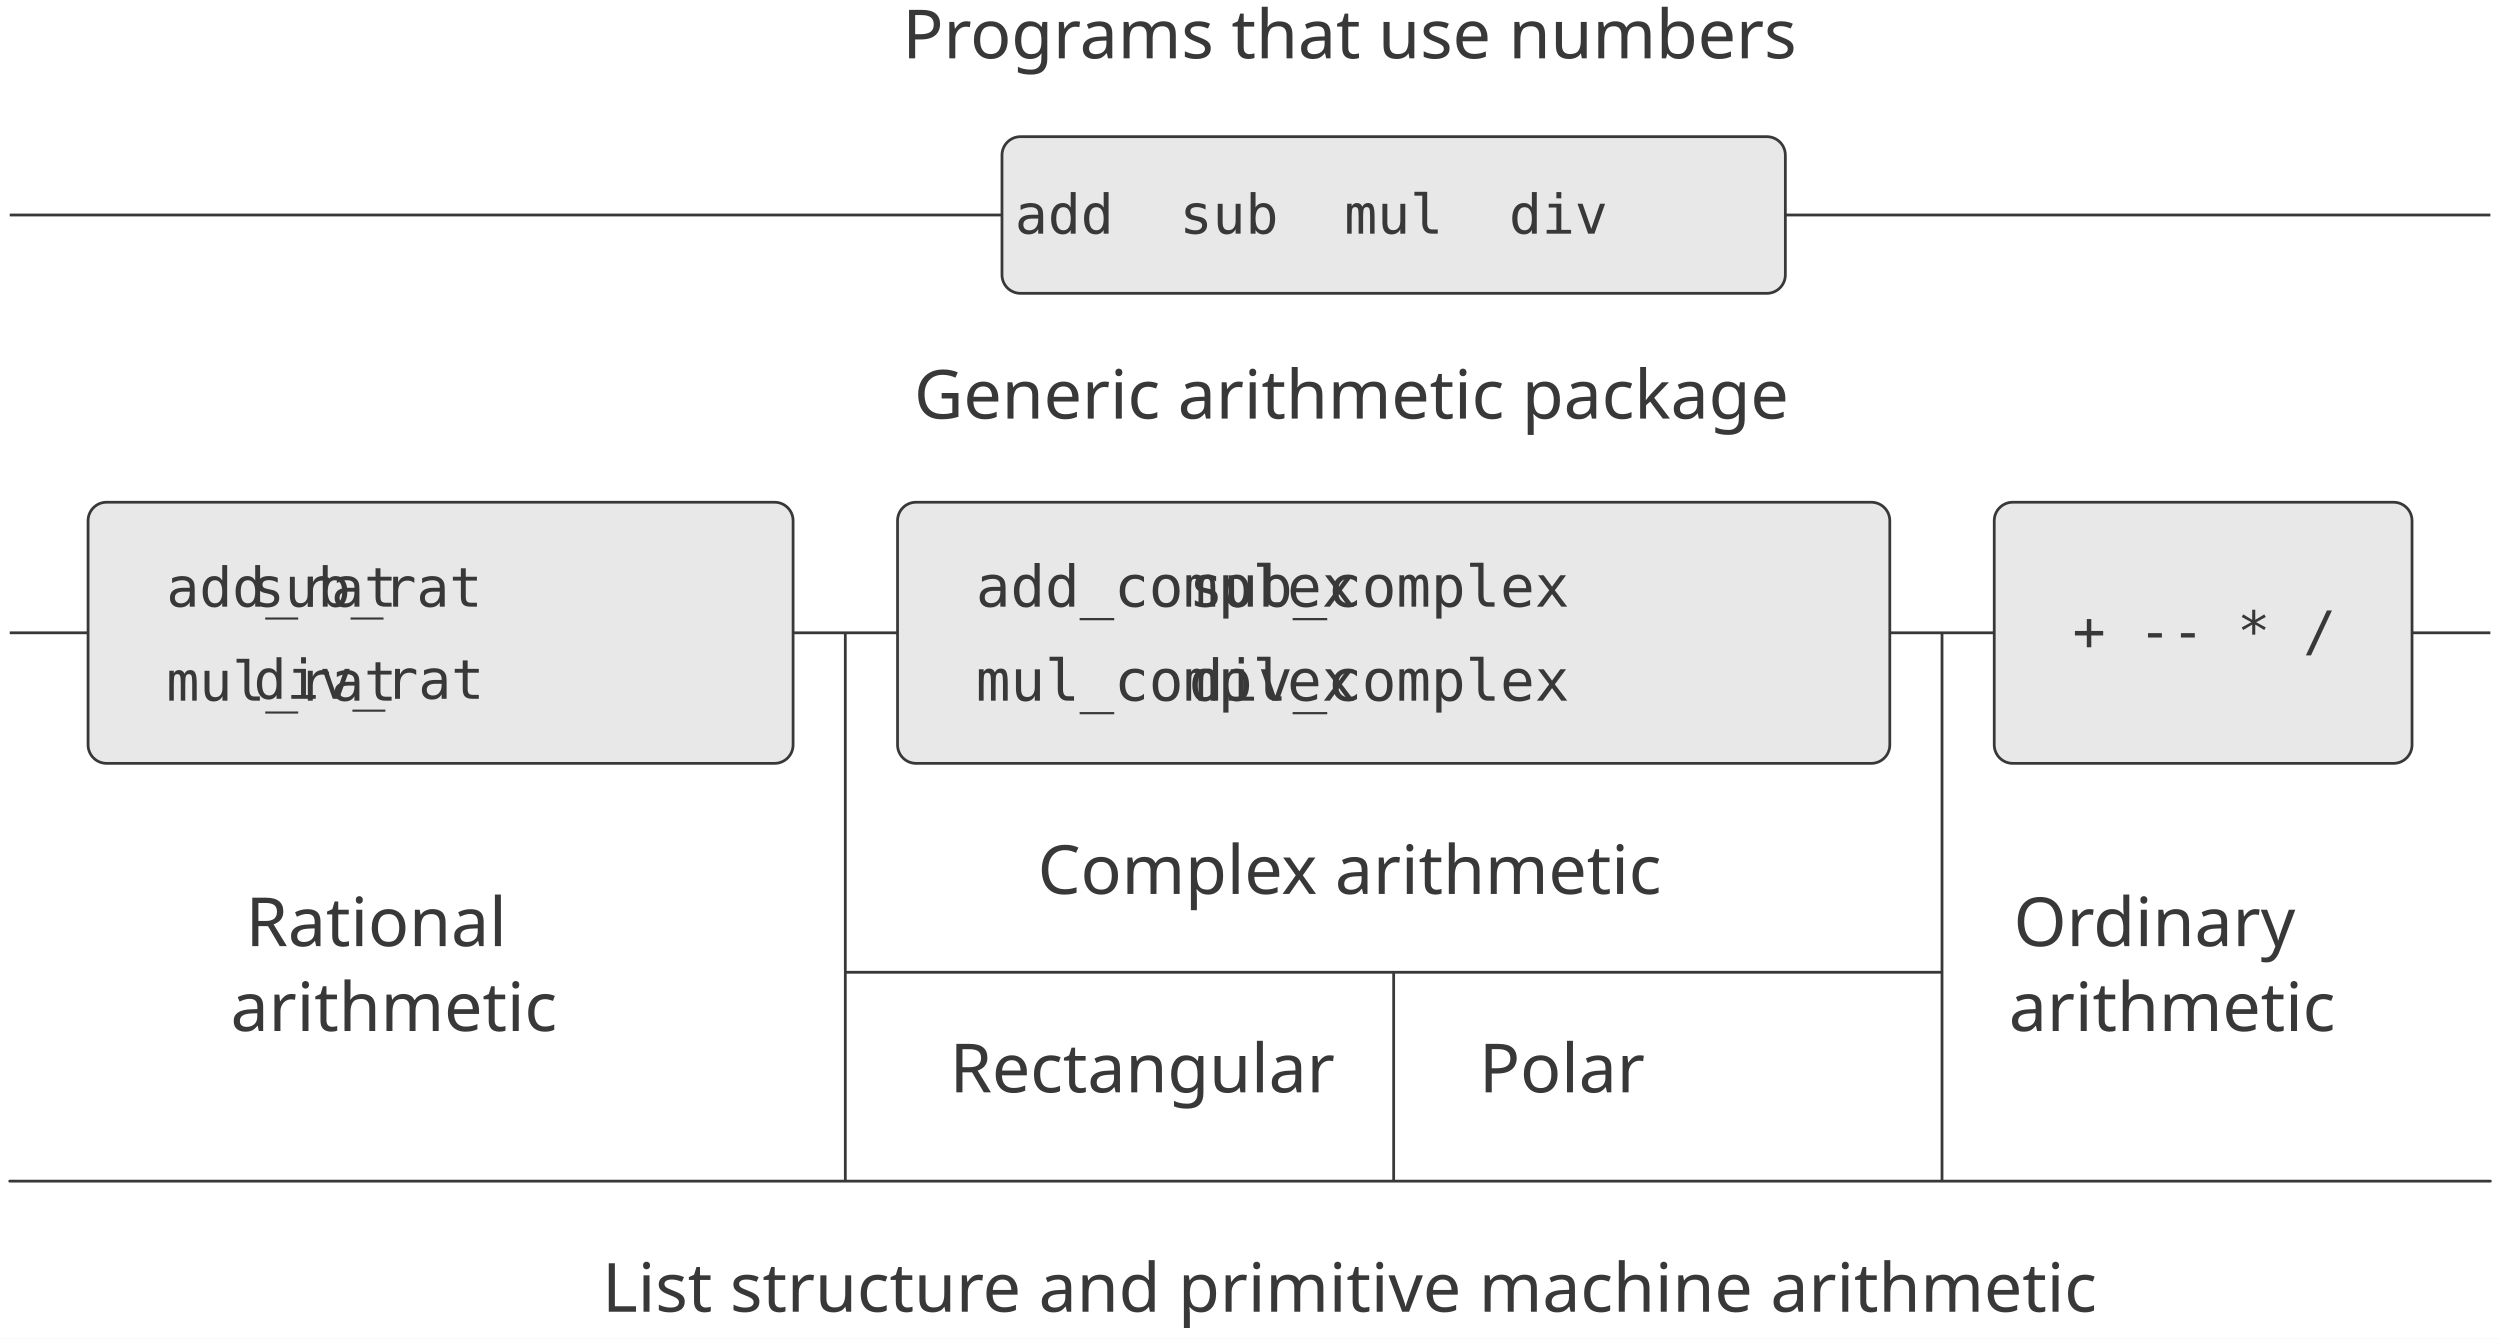
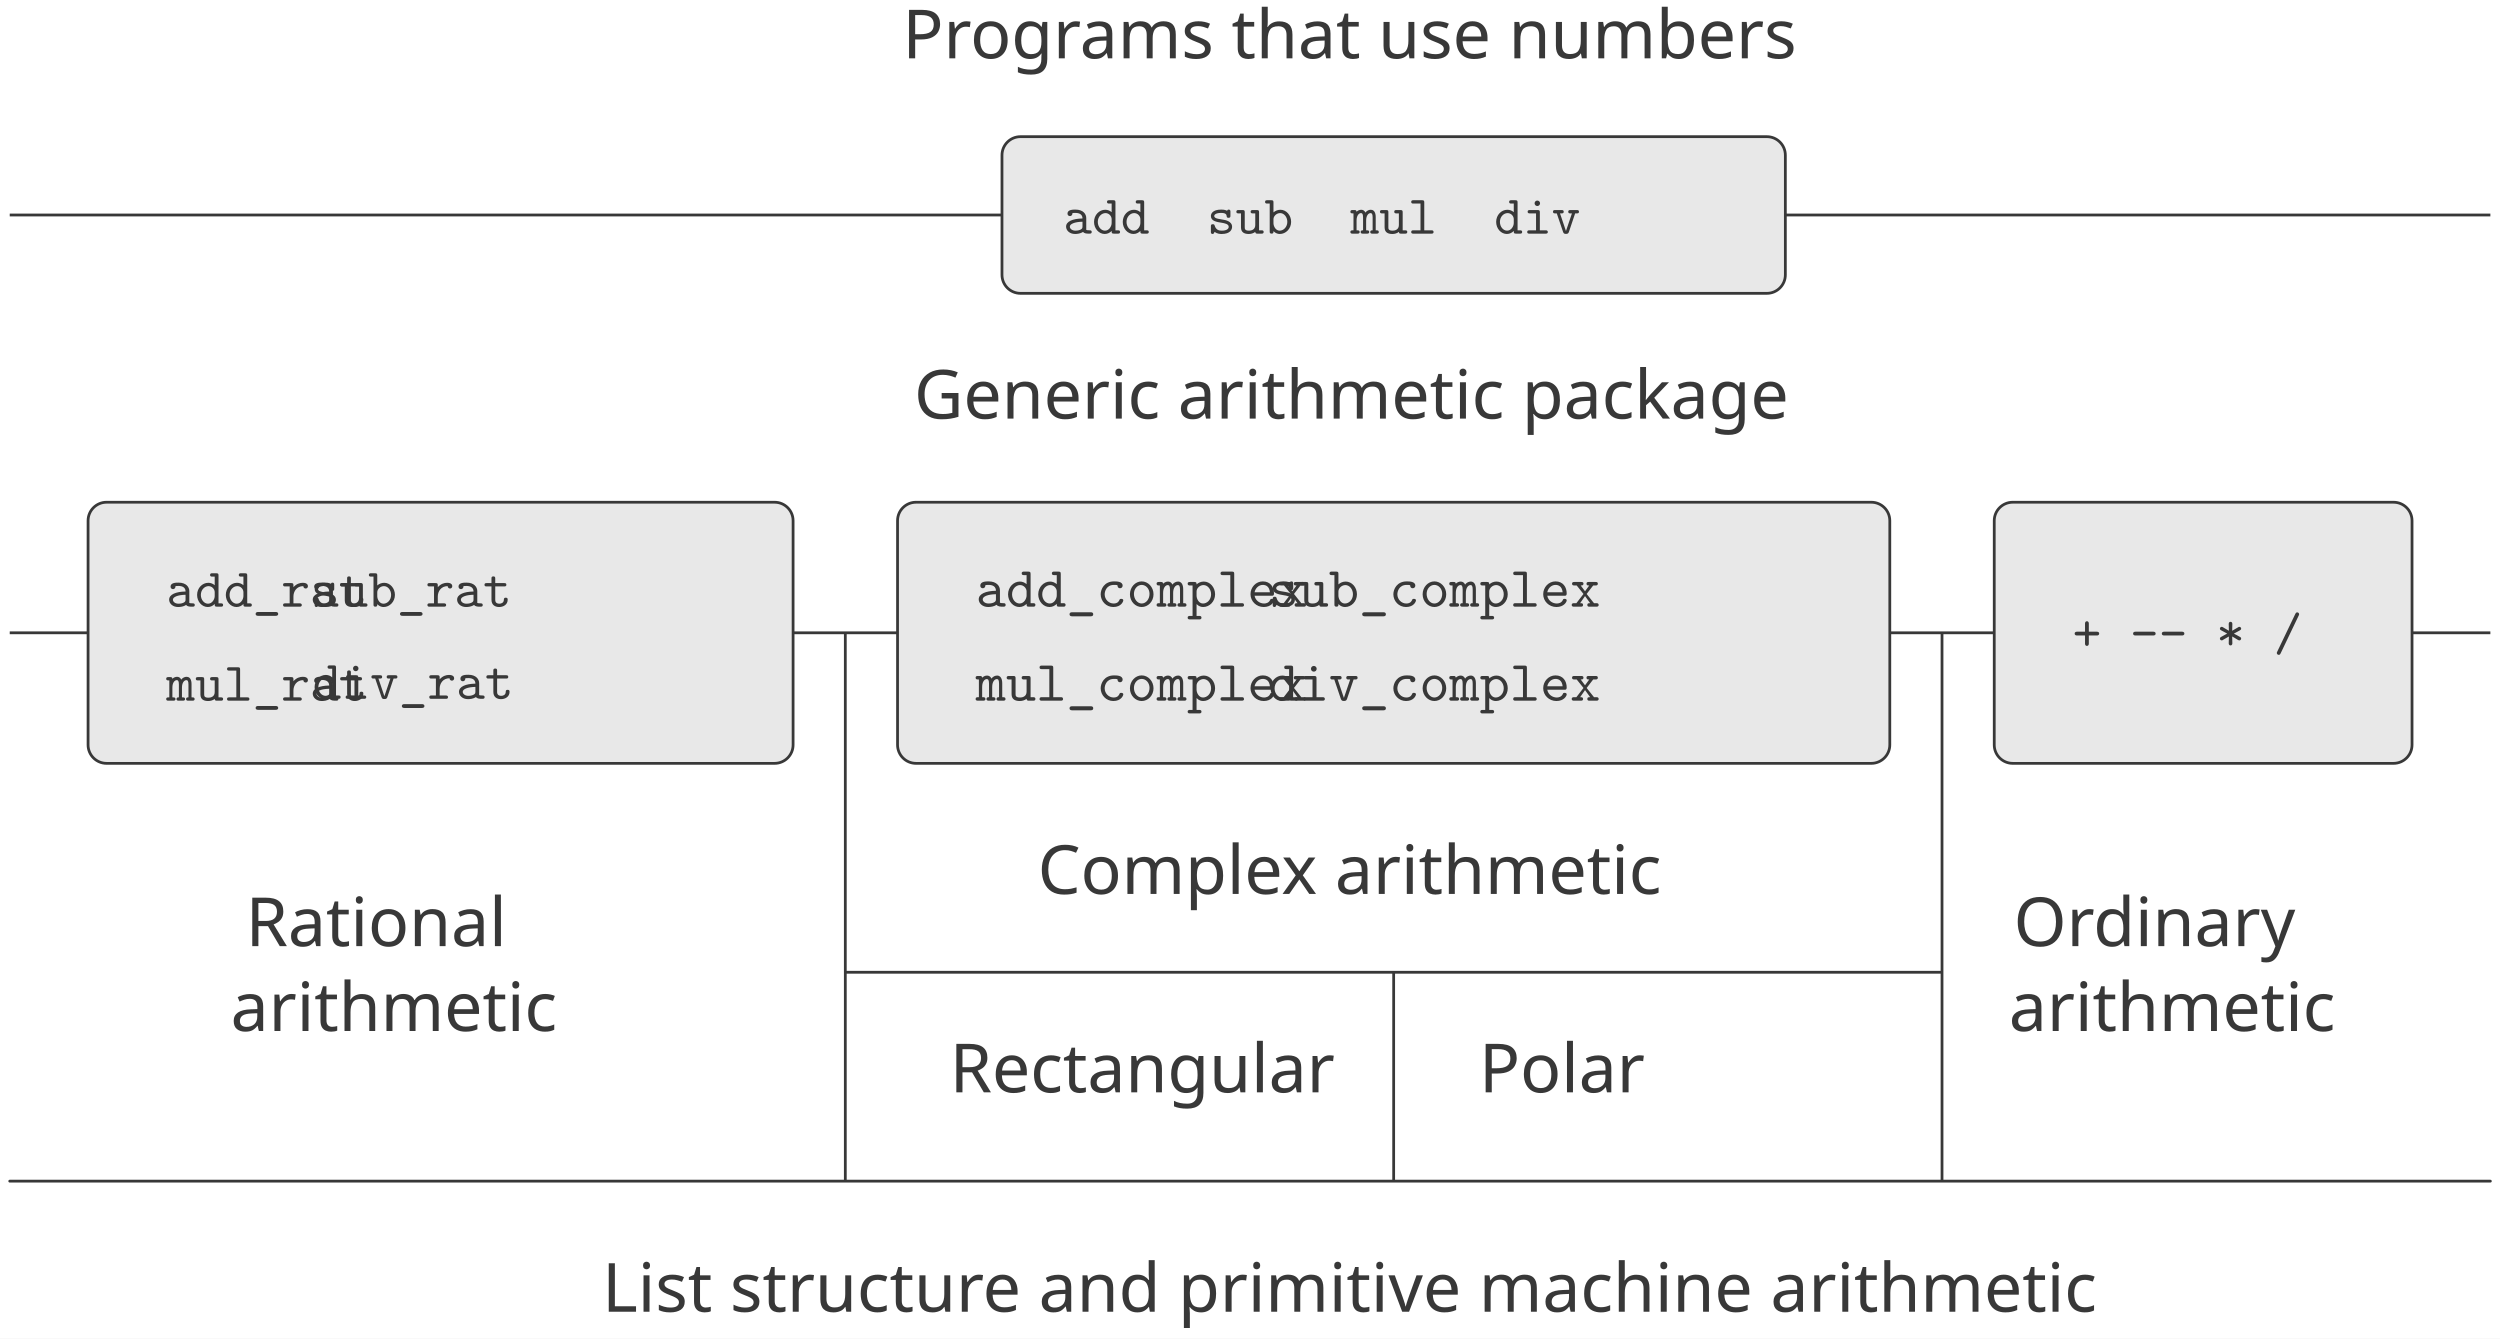
<svg xmlns="http://www.w3.org/2000/svg" width="913.893" height="489.337" id="svg2987" style="display:inline" version="1.1">
  <defs id="defs2989" />
  <rect width="100%" height="100%" fill="white" />
  <g transform="translate(-21.68537,-45.08045)" id="layer4" style="display:inline">
    <rect width="286.363" height="57.273" rx="6.764" ry="6.764" x="387.969" y="95.04" id="rect3796" style="fill:#e8e8e8;fill-opacity:1;stroke:#383838;stroke-width:1.015;stroke-linecap:round;stroke-linejoin:round;stroke-miterlimit:4;stroke-opacity:1;stroke-dasharray:none;stroke-dashoffset:0" />
    <rect width="362.727" height="95.454" rx="6.764" ry="6.764" x="349.787" y="228.676" id="rect3796-9" style="fill:#e8e8e8;fill-opacity:1;stroke:#383838;stroke-width:1.015;stroke-linecap:round;stroke-linejoin:round;stroke-miterlimit:4;stroke-opacity:1;stroke-dasharray:none;stroke-dashoffset:0" />
    <rect width="257.727" height="95.454" rx="6.764" ry="6.764" x="53.878" y="228.676" id="rect3796-9-0" style="fill:#e8e8e8;fill-opacity:1;stroke:#383838;stroke-width:1.015;stroke-linecap:round;stroke-linejoin:round;stroke-miterlimit:4;stroke-opacity:1;stroke-dasharray:none;stroke-dashoffset:0" />
    <rect width="152.727" height="95.454" rx="6.764" ry="6.764" x="750.695" y="228.676" id="rect3796-9-1" style="fill:#e8e8e8;fill-opacity:1;stroke:#383838;stroke-width:1.015;stroke-linecap:round;stroke-linejoin:round;stroke-miterlimit:4;stroke-opacity:1;stroke-dasharray:none;stroke-dashoffset:0" />
    <path d="m 311.605,276.403 38.182,0" id="path6209" style="fill:none;stroke:#383838;stroke-width:1.015;stroke-linecap:butt;stroke-linejoin:round;stroke-miterlimit:4;stroke-opacity:1;stroke-dasharray:none" />
    <path d="m 712.514,276.403 38.182,0" id="path6209-2" style="fill:none;stroke:#383838;stroke-width:1.015;stroke-linecap:butt;stroke-linejoin:round;stroke-miterlimit:4;stroke-opacity:1;stroke-dasharray:none" />
    <path d="m 330.696,276.403 0,200.454" id="path6230" style="fill:none;stroke:#383838;stroke-width:1.015;stroke-linecap:butt;stroke-linejoin:round;stroke-miterlimit:4;stroke-opacity:1;stroke-dasharray:none" />
    <path d="m 731.605,276.403 0,200.454" id="path6230-1" style="fill:none;stroke:#383838;stroke-width:1.015;stroke-linecap:butt;stroke-linejoin:round;stroke-miterlimit:4;stroke-opacity:1;stroke-dasharray:none" />
    <path d="m 731.605,400.494 -400.909,0" id="path6230-7" style="fill:none;stroke:#383838;stroke-width:1.015;stroke-linecap:butt;stroke-linejoin:round;stroke-miterlimit:4;stroke-opacity:1;stroke-dasharray:none" />
    <path d="m 932.059,476.858 -906.817,0" id="path6230-7-1" style="fill:none;stroke:#383838;stroke-width:1.015;stroke-linecap:round;stroke-linejoin:round;stroke-miterlimit:4;stroke-opacity:1;stroke-dasharray:none" />
    <path d="m 387.969,123.676 -362.727,0" id="path6230-7-1-6" style="fill:none;stroke:#383838;stroke-width:1.015;stroke-linecap:butt;stroke-linejoin:round;stroke-miterlimit:4;stroke-opacity:1;stroke-dasharray:none" />
    <path d="m 932.059,123.676 -257.727,0" id="path6230-7-1-4" style="fill:none;stroke:#383838;stroke-width:1.015;stroke-linecap:butt;stroke-linejoin:round;stroke-miterlimit:4;stroke-opacity:1;stroke-dasharray:none" />
    <path d="m 25.242,276.403 28.636,0" id="path6209-5" style="fill:none;stroke:#383838;stroke-width:1.015;stroke-linecap:butt;stroke-linejoin:round;stroke-miterlimit:4;stroke-opacity:1;stroke-dasharray:none" />
    <path d="m 903.423,276.403 28.636,0" id="path6209-5-1" style="fill:none;stroke:#383838;stroke-width:1.015;stroke-linecap:butt;stroke-linejoin:round;stroke-miterlimit:4;stroke-opacity:1;stroke-dasharray:none" />
    <path d="m 531.15,400.494 0,76.364" id="path6351" style="fill:none;stroke:#383838;stroke-width:1.015;stroke-linecap:butt;stroke-linejoin:round;stroke-miterlimit:4;stroke-opacity:1;stroke-dasharray:none" />
  </g>
  <g transform="translate(-21.68537,-45.08045)" id="layer5" style="display:inline">
-     <text x="531.15" y="130.494" id="text5873" xml:space="preserve" style="font-style:normal;font-variant:normal;font-weight:normal;font-stretch:normal;font-size:20px;line-height:125%;font-family:Inconsolata;-inkscape-font-specification:Sans;text-align:center;letter-spacing:0px;word-spacing:0px;text-anchor:middle;fill:#383838;fill-opacity:1;stroke:none">
+     <text x="531.15" y="130.494" id="text5873" xml:space="preserve" style="font-style:normal;font-variant:normal;font-weight:normal;font-stretch:normal;font-size:20px;line-height:125%;font-family:Latin Modern Mono;-inkscape-font-specification:Sans;text-align:center;letter-spacing:0px;word-spacing:0px;text-anchor:middle;fill:#383838;fill-opacity:1;stroke:none">
      <tspan x="531.15" y="130.494" id="tspan5875">add  sub  mul  div</tspan>
    </text>
    <g transform="matrix(1.909089,0,0,1.909089,-175.2128,-138.5604)" id="g3819">
-       <text x="290" y="212.362" id="text5998" xml:space="preserve" style="font-style:normal;font-variant:normal;font-weight:normal;font-stretch:normal;font-size:11px;line-height:125%;font-family:Inconsolata;-inkscape-font-specification:Sans;text-align:start;letter-spacing:0px;word-spacing:0px;text-anchor:start;fill:#383838;fill-opacity:1;stroke:none">
+       <text x="290" y="212.362" id="text5998" xml:space="preserve" style="font-style:normal;font-variant:normal;font-weight:normal;font-stretch:normal;font-size:11px;line-height:125%;font-family:Latin Modern Mono;-inkscape-font-specification:Sans;text-align:start;letter-spacing:0px;word-spacing:0px;text-anchor:start;fill:#383838;fill-opacity:1;stroke:none">
        <tspan x="290" y="212.362" id="tspan6000">add_complex</tspan>
      </text>
-       <text x="290" y="230.362" id="text6002" xml:space="preserve" style="font-style:normal;font-variant:normal;font-weight:normal;font-stretch:normal;font-size:11px;line-height:125%;font-family:Inconsolata;-inkscape-font-specification:Sans;text-align:start;letter-spacing:0px;word-spacing:0px;text-anchor:start;fill:#383838;fill-opacity:1;stroke:none">
+       <text x="290" y="230.362" id="text6002" xml:space="preserve" style="font-style:normal;font-variant:normal;font-weight:normal;font-stretch:normal;font-size:11px;line-height:125%;font-family:Latin Modern Mono;-inkscape-font-specification:Sans;text-align:start;letter-spacing:0px;word-spacing:0px;text-anchor:start;fill:#383838;fill-opacity:1;stroke:none">
        <tspan x="290" y="230.362" id="tspan6004">mul_complex</tspan>
      </text>
-       <text x="450" y="212.362" id="text6006" xml:space="preserve" style="font-style:normal;font-variant:normal;font-weight:normal;font-stretch:normal;font-size:11px;line-height:125%;font-family:Inconsolata;-inkscape-font-specification:Sans;text-align:end;letter-spacing:0px;word-spacing:0px;text-anchor:end;fill:#383838;fill-opacity:1;stroke:none">
+       <text x="450" y="212.362" id="text6006" xml:space="preserve" style="font-style:normal;font-variant:normal;font-weight:normal;font-stretch:normal;font-size:11px;line-height:125%;font-family:Latin Modern Mono;-inkscape-font-specification:Sans;text-align:end;letter-spacing:0px;word-spacing:0px;text-anchor:end;fill:#383838;fill-opacity:1;stroke:none">
        <tspan x="450" y="212.362" id="tspan6008">sub_complex</tspan>
      </text>
-       <text x="450" y="230.362" id="text6010" xml:space="preserve" style="font-style:normal;font-variant:normal;font-weight:normal;font-stretch:normal;font-size:11px;line-height:125%;font-family:Inconsolata;-inkscape-font-specification:Sans;text-align:end;letter-spacing:0px;word-spacing:0px;text-anchor:end;fill:#383838;fill-opacity:1;stroke:none">
+       <text x="450" y="230.362" id="text6010" xml:space="preserve" style="font-style:normal;font-variant:normal;font-weight:normal;font-stretch:normal;font-size:11px;line-height:125%;font-family:Latin Modern Mono;-inkscape-font-specification:Sans;text-align:end;letter-spacing:0px;word-spacing:0px;text-anchor:end;fill:#383838;fill-opacity:1;stroke:none">
        <tspan x="450" y="230.362" id="tspan6012">div_complex</tspan>
      </text>
    </g>
    <text x="531.15" y="66.404" id="text3004" xml:space="preserve" style="font-style:normal;font-variant:normal;font-weight:normal;font-stretch:normal;font-size:24.818px;line-height:125%;font-family:'Linux Biolinum O';-inkscape-font-specification:'Linux Biolinum O';text-align:center;letter-spacing:0px;word-spacing:0px;text-anchor:middle;fill:#383838;fill-opacity:1;stroke:none">
      <tspan x="531.15" y="66.404" id="tspan3006">Programs that use numbers</tspan>
    </text>
    <text x="531.832" y="198.111" id="text3008" xml:space="preserve" style="font-style:normal;font-variant:normal;font-weight:normal;font-stretch:normal;font-size:24.818px;line-height:125%;font-family:'Linux Biolinum O';-inkscape-font-specification:'Linux Biolinum O';text-align:center;letter-spacing:0px;word-spacing:0px;text-anchor:middle;fill:#383838;fill-opacity:1;stroke:none">
      <tspan x="531.832" y="198.111" id="tspan3010">Generic arithmetic package</tspan>
    </text>
    <text x="531.15" y="371.858" id="text3008-3" xml:space="preserve" style="font-style:normal;font-variant:normal;font-weight:normal;font-stretch:normal;font-size:24.818px;line-height:125%;font-family:'Linux Biolinum O';-inkscape-font-specification:'Linux Biolinum O';text-align:center;letter-spacing:0px;word-spacing:0px;text-anchor:middle;fill:#383838;fill-opacity:1;stroke:none">
      <tspan x="531.15" y="371.858" id="tspan3010-3">Complex arithmetic</tspan>
    </text>
    <text x="368.878" y="444.403" id="text3012" xml:space="preserve" style="font-style:normal;font-variant:normal;font-weight:normal;font-stretch:normal;font-size:24.818px;line-height:125%;font-family:'Linux Biolinum O';-inkscape-font-specification:'Linux Biolinum O';text-align:start;letter-spacing:0px;word-spacing:0px;text-anchor:start;fill:#383838;fill-opacity:1;stroke:none">
      <tspan x="368.878" y="444.403" id="tspan3016">Rectangular</tspan>
    </text>
    <text x="655.241" y="444.403" id="text3018" xml:space="preserve" style="font-style:normal;font-variant:normal;font-weight:normal;font-stretch:normal;font-size:24.818px;line-height:125%;font-family:'Linux Biolinum O';-inkscape-font-specification:'Linux Biolinum O';text-align:end;letter-spacing:0px;word-spacing:0px;text-anchor:end;fill:#383838;fill-opacity:1;stroke:none">
      <tspan x="655.241" y="444.403" id="tspan3022">Polar</tspan>
    </text>
    <g id="g3809">
-       <text x="282.287" y="266.858" id="text6151" xml:space="preserve" style="font-style:normal;font-variant:normal;font-weight:normal;font-stretch:normal;font-size:20px;line-height:125%;font-family:Inconsolata;-inkscape-font-specification:Sans;text-align:end;letter-spacing:0px;word-spacing:0px;text-anchor:end;fill:#383838;fill-opacity:1;stroke:none">
+       <text x="282.287" y="266.858" id="text6151" xml:space="preserve" style="font-style:normal;font-variant:normal;font-weight:normal;font-stretch:normal;font-size:20px;line-height:125%;font-family:Latin Modern Mono;-inkscape-font-specification:Sans;text-align:end;letter-spacing:0px;word-spacing:0px;text-anchor:end;fill:#383838;fill-opacity:1;stroke:none">
        <tspan x="282.287" y="266.858" id="tspan6153">sub_rat</tspan>
      </text>
-       <text x="282.969" y="300.54" id="text6157" xml:space="preserve" style="font-style:normal;font-variant:normal;font-weight:normal;font-stretch:normal;font-size:20px;line-height:125%;font-family:Inconsolata;-inkscape-font-specification:Sans;text-align:end;letter-spacing:0px;word-spacing:0px;text-anchor:end;fill:#383838;fill-opacity:1;stroke:none">
+       <text x="282.969" y="300.54" id="text6157" xml:space="preserve" style="font-style:normal;font-variant:normal;font-weight:normal;font-stretch:normal;font-size:20px;line-height:125%;font-family:Latin Modern Mono;-inkscape-font-specification:Sans;text-align:end;letter-spacing:0px;word-spacing:0px;text-anchor:end;fill:#383838;fill-opacity:1;stroke:none">
        <tspan x="282.969" y="300.54" id="tspan6159">div_rat</tspan>
      </text>
-       <text x="82.514" y="266.858" id="text6161" xml:space="preserve" style="font-style:normal;font-variant:normal;font-weight:normal;font-stretch:normal;font-size:20px;line-height:125%;font-family:Inconsolata;-inkscape-font-specification:Sans;text-align:start;letter-spacing:0px;word-spacing:0px;text-anchor:start;fill:#383838;fill-opacity:1;stroke:none">
+       <text x="82.514" y="266.858" id="text6161" xml:space="preserve" style="font-style:normal;font-variant:normal;font-weight:normal;font-stretch:normal;font-size:20px;line-height:125%;font-family:Latin Modern Mono;-inkscape-font-specification:Sans;text-align:start;letter-spacing:0px;word-spacing:0px;text-anchor:start;fill:#383838;fill-opacity:1;stroke:none">
        <tspan x="82.514" y="266.858" id="tspan6163">add_rat</tspan>
      </text>
-       <text x="82.514" y="301.221" id="text6165" xml:space="preserve" style="font-style:normal;font-variant:normal;font-weight:normal;font-stretch:normal;font-size:20px;line-height:125%;font-family:Inconsolata;-inkscape-font-specification:Sans;text-align:start;letter-spacing:0px;word-spacing:0px;text-anchor:start;fill:#383838;fill-opacity:1;stroke:none">
+       <text x="82.514" y="301.221" id="text6165" xml:space="preserve" style="font-style:normal;font-variant:normal;font-weight:normal;font-stretch:normal;font-size:20px;line-height:125%;font-family:Latin Modern Mono;-inkscape-font-specification:Sans;text-align:start;letter-spacing:0px;word-spacing:0px;text-anchor:start;fill:#383838;fill-opacity:1;stroke:none">
        <tspan x="82.514" y="301.221" id="tspan6167">mul_rat</tspan>
      </text>
    </g>
    <text x="181.787" y="390.949" id="text6173-0" xml:space="preserve" style="font-style:normal;font-variant:normal;font-weight:normal;font-stretch:normal;font-size:24.818px;line-height:125%;font-family:'Linux Biolinum O';-inkscape-font-specification:'Linux Biolinum O';text-align:center;letter-spacing:0px;word-spacing:0px;text-anchor:middle;fill:#383838;fill-opacity:1;stroke:none">
      <tspan x="181.787" y="390.949" id="tspan6175-7">Rational</tspan>
      <tspan x="181.787" y="421.971" id="tspan6177-5">arithmetic</tspan>
    </text>
    <text x="831.841" y="390.949" id="text6173" xml:space="preserve" style="font-style:normal;font-variant:normal;font-weight:normal;font-stretch:normal;font-size:24.818px;line-height:125%;font-family:'Linux Biolinum O';-inkscape-font-specification:'Linux Biolinum O';text-align:center;letter-spacing:0px;word-spacing:0px;text-anchor:middle;fill:#383838;fill-opacity:1;stroke:none">
      <tspan x="831.841" y="390.949" id="tspan6175">Ordinary</tspan>
      <tspan x="831.841" y="421.971" id="tspan6177">arithmetic</tspan>
    </text>
    <text x="531.15" y="524.585" id="text6347" xml:space="preserve" style="font-style:normal;font-variant:normal;font-weight:normal;font-stretch:normal;font-size:24.818px;line-height:125%;font-family:'Linux Biolinum O';-inkscape-font-specification:'Linux Biolinum O';text-align:center;letter-spacing:0px;word-spacing:0px;text-anchor:middle;fill:#383838;fill-opacity:1;stroke:none">
      <tspan x="531.15" y="524.585" id="tspan6349">List structure and primitive machine arithmetic</tspan>
    </text>
-     <text x="779.332" y="282.812" id="text6169" xml:space="preserve" style="font-style:normal;font-variant:normal;font-weight:normal;font-stretch:normal;font-size:20px;line-height:125%;font-family:Inconsolata;-inkscape-font-specification:Sans;text-align:start;letter-spacing:0px;word-spacing:0px;text-anchor:start;fill:#383838;fill-opacity:1;stroke:none">
+     <text x="779.332" y="282.812" id="text6169" xml:space="preserve" style="font-style:normal;font-variant:normal;font-weight:normal;font-stretch:normal;font-size:20px;line-height:125%;font-family:Latin Modern Mono;-inkscape-font-specification:Sans;text-align:start;letter-spacing:0px;word-spacing:0px;text-anchor:start;fill:#383838;fill-opacity:1;stroke:none">
      <tspan x="779.332" y="282.812" dx="0 0 0 -7.636 0 0 0 3.818" dy="0 0 0 0 0 3.818 -3.818" id="tspan6171">+ -- * /</tspan>
    </text>
  </g>
</svg>
